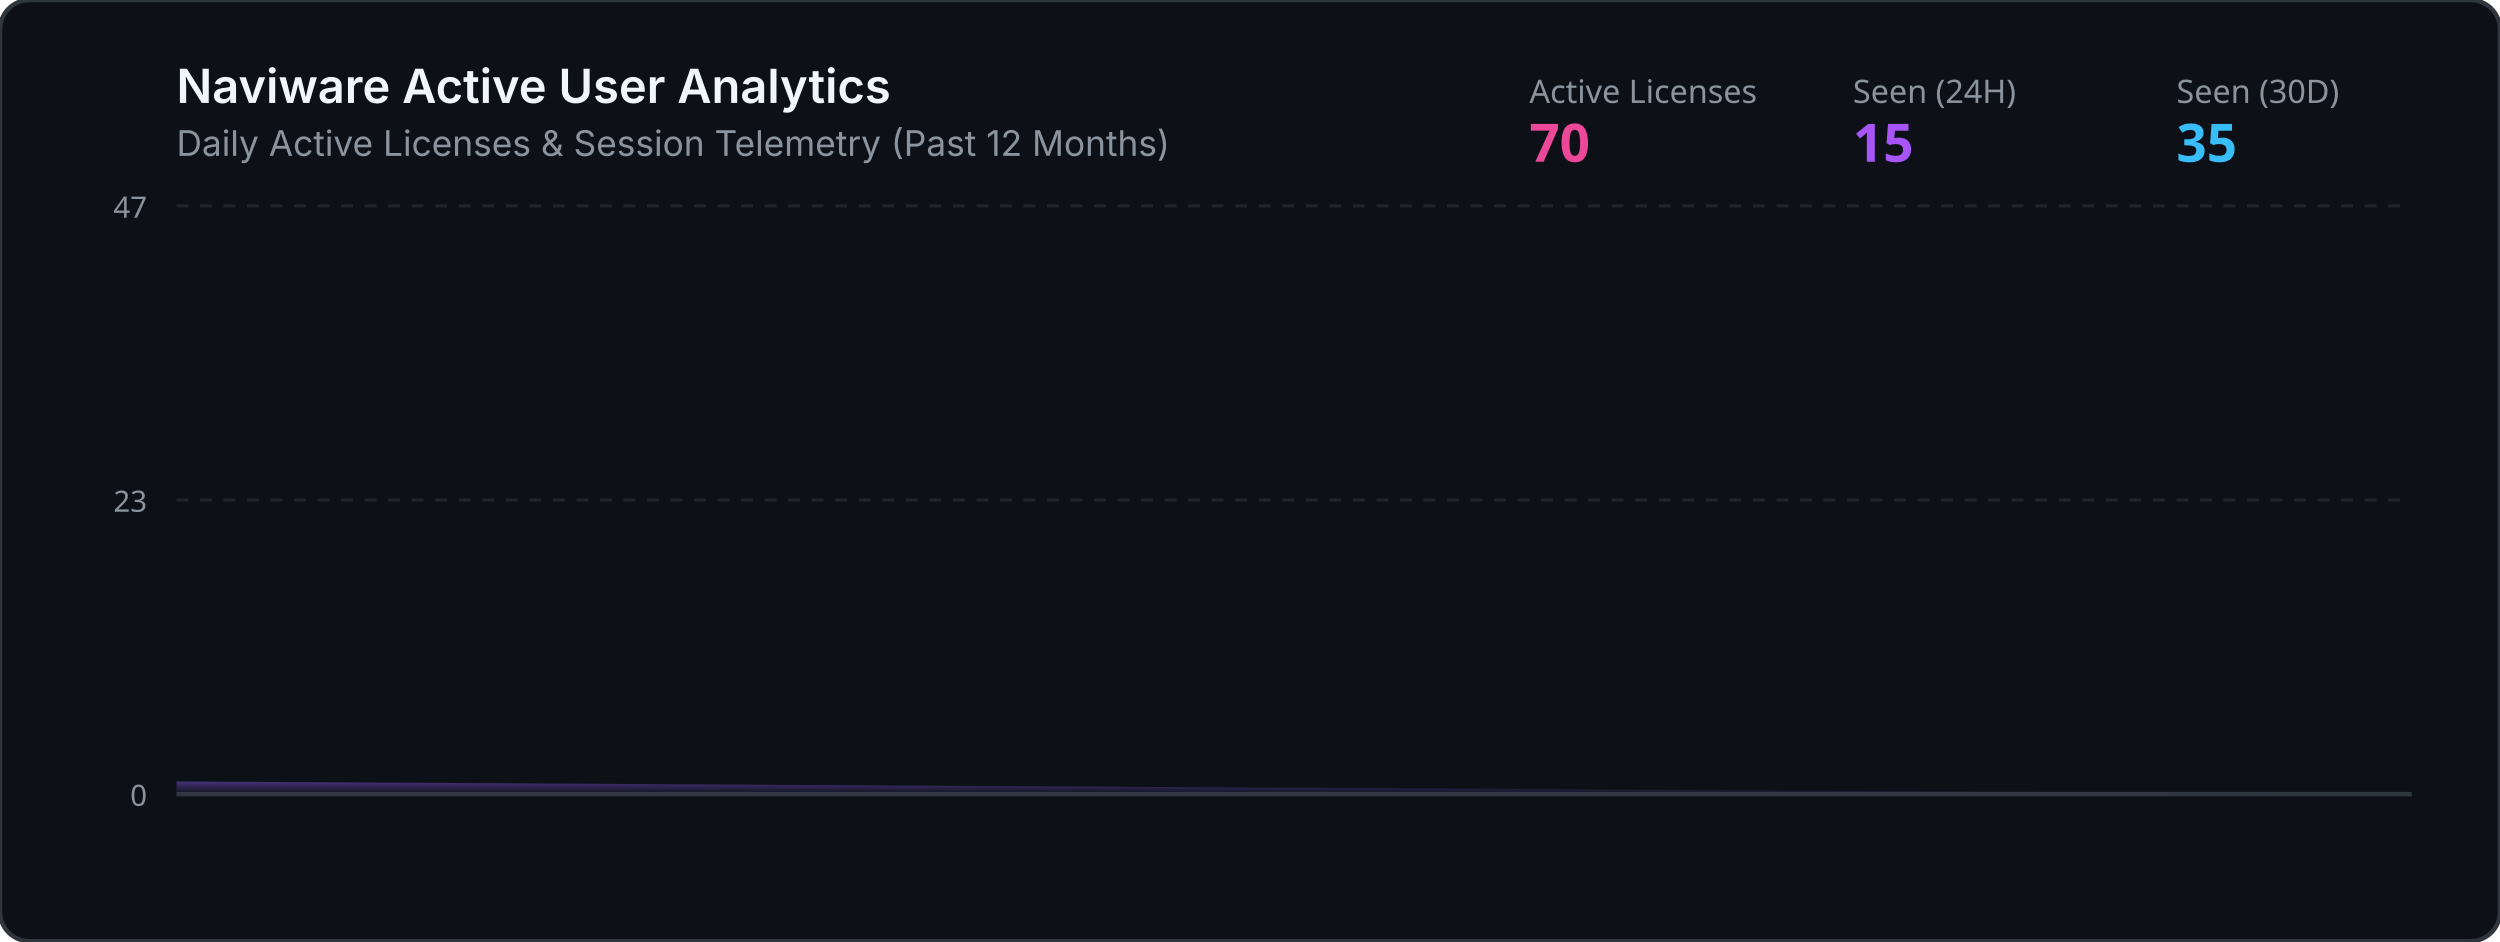
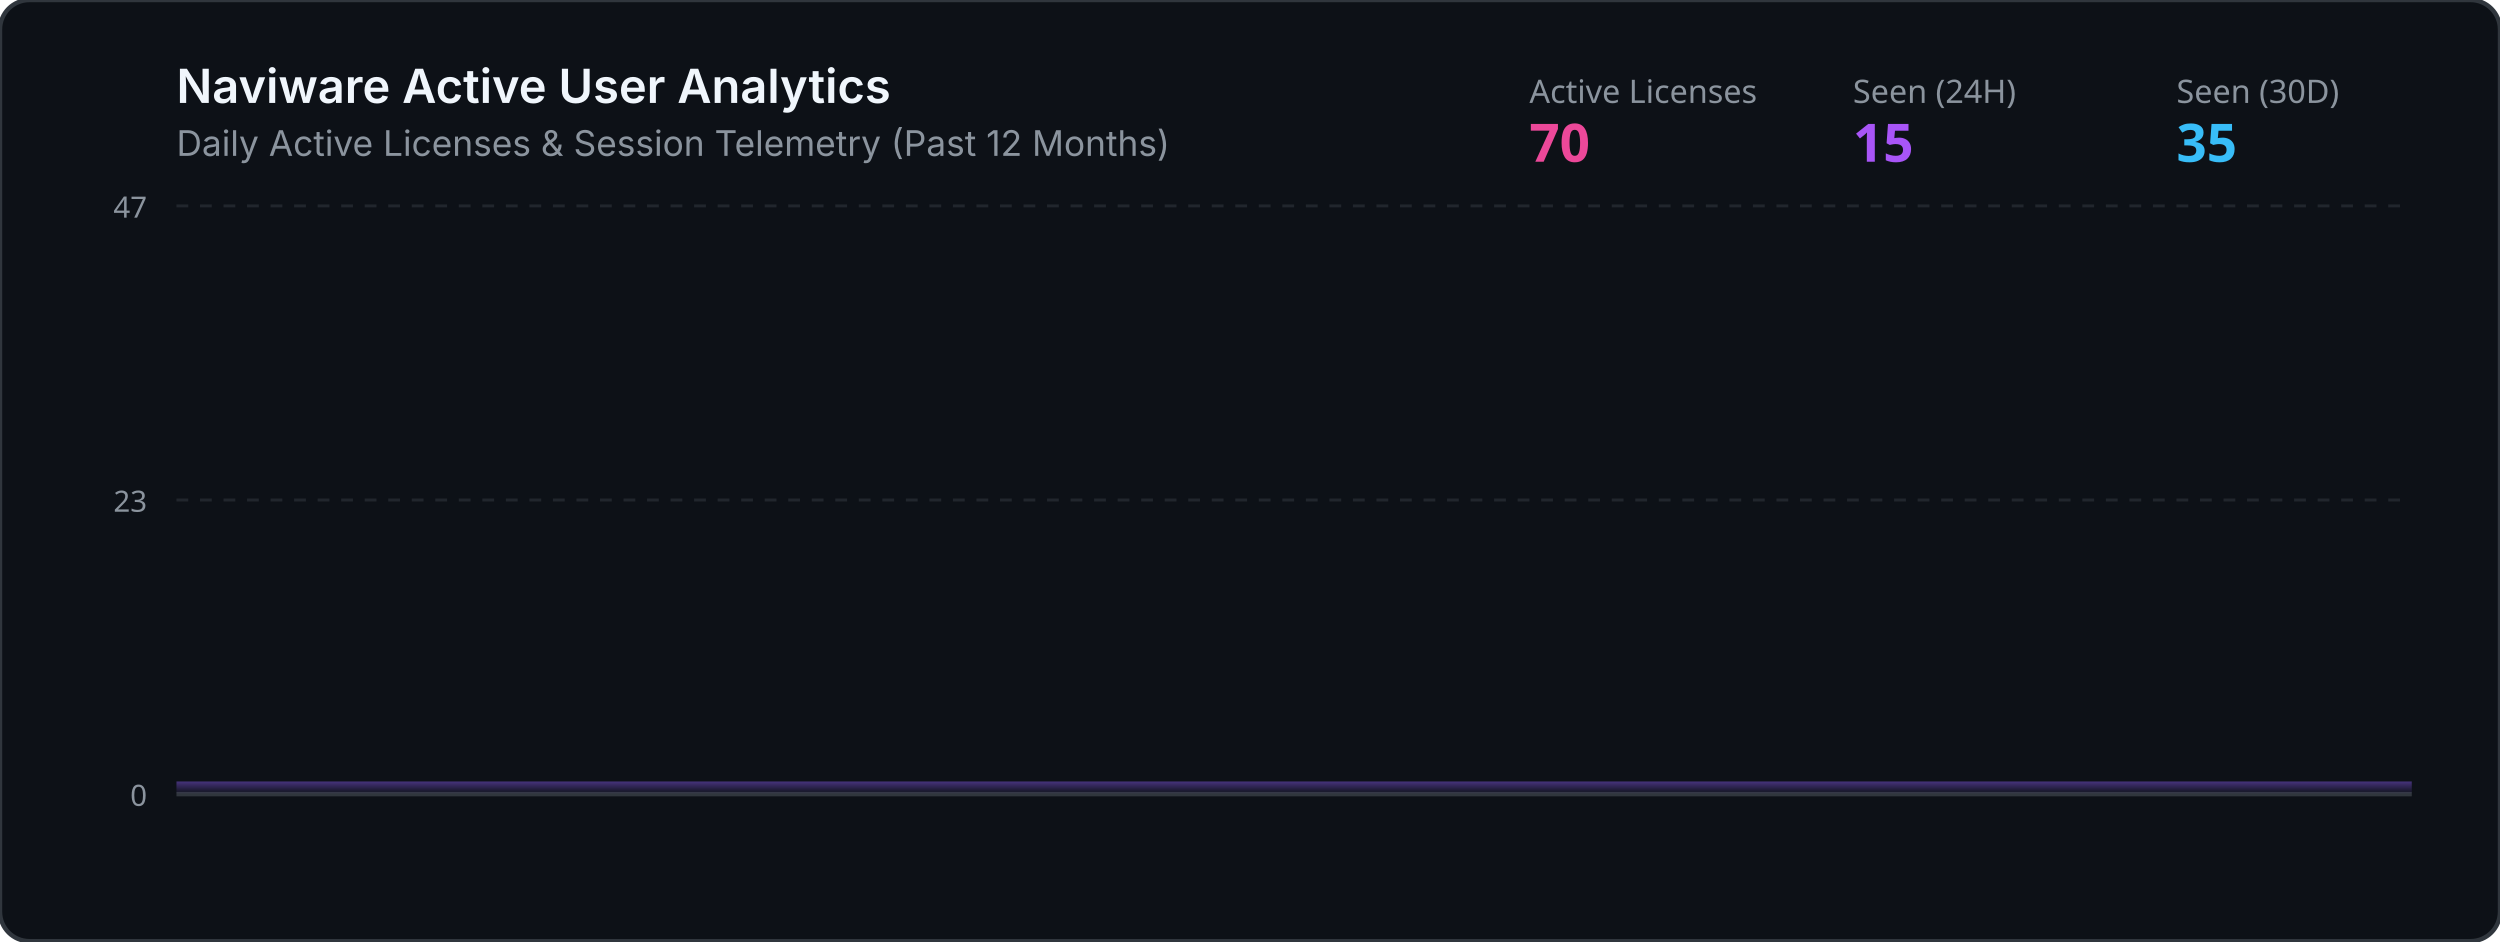
<svg xmlns="http://www.w3.org/2000/svg" viewBox="0 0 850 320" width="100%" height="320">
  <defs>
    <linearGradient id="grad" x1="0%" y1="0%" x2="0%" y2="100%">
      <stop offset="0%" stop-color="#8b5cf6" stop-opacity="0.45" />
      <stop offset="100%" stop-color="#8b5cf6" stop-opacity="0.0" />
    </linearGradient>
    <linearGradient id="lineGrad" x1="0%" y1="0%" x2="100%" y2="0%">
      <stop offset="0%" stop-color="#a855f7" />
      <stop offset="100%" stop-color="#ec4899" />
    </linearGradient>
  </defs>
  <rect width="850" height="320" rx="10" fill="#0d1117" stroke="#30363d" stroke-width="1.5" />
  <text x="60" y="35" fill="#f0f6fc" font-family="-apple-system,BlinkMacSystemFont,Segoe UI,sans-serif" font-size="16" font-weight="600">Naviware Active User Analytics</text>
  <text x="60" y="53" fill="#8b949e" font-family="-apple-system,BlinkMacSystemFont,Segoe UI,sans-serif" font-size="12">Daily Active Licenses &amp; Session Telemetry (Past 12 Months)</text>
  <text x="520" y="35" fill="#8b949e" font-family="sans-serif" font-size="11">Active Licenses</text>
  <text x="520" y="55" fill="#ec4899" font-family="sans-serif" font-size="18" font-weight="bold">70</text>
  <text x="630" y="35" fill="#8b949e" font-family="sans-serif" font-size="11">Seen (24H)</text>
  <text x="630" y="55" fill="#a855f7" font-family="sans-serif" font-size="18" font-weight="bold">15</text>
  <text x="740" y="35" fill="#8b949e" font-family="sans-serif" font-size="11">Seen (30D)</text>
  <text x="740" y="55" fill="#38bdf8" font-family="sans-serif" font-size="18" font-weight="bold">35</text>
  <line x1="60" y1="70" x2="820" y2="70" stroke="#21262d" stroke-width="1" stroke-dasharray="4" />
  <line x1="60" y1="170.0" x2="820" y2="170.0" stroke="#21262d" stroke-width="1" stroke-dasharray="4" />
  <line x1="60" y1="270" x2="820" y2="270" stroke="#30363d" stroke-width="1.5" />
  <text x="50" y="74" fill="#8b949e" font-family="sans-serif" font-size="10" text-anchor="end">47</text>
  <text x="50" y="174.0" fill="#8b949e" font-family="sans-serif" font-size="10" text-anchor="end">23</text>
  <text x="50" y="274" fill="#8b949e" font-family="sans-serif" font-size="10" text-anchor="end">0</text>
-   <polygon points="60,270 60.0,265.7 820,270" fill="url(#grad)" />
-   <polyline points="60.0,265.7" fill="none" stroke="url(#lineGrad)" stroke-width="2.5" stroke-linecap="round" stroke-linejoin="round" />
+   <polygon points="60,270 60.0,265.7 820.0,265.7 820,270" fill="url(#grad)" />
+   <polyline points="60.0,265.7 820.0,265.7" fill="none" stroke="url(#lineGrad)" stroke-width="2.5" stroke-linecap="round" stroke-linejoin="round" />
</svg>
